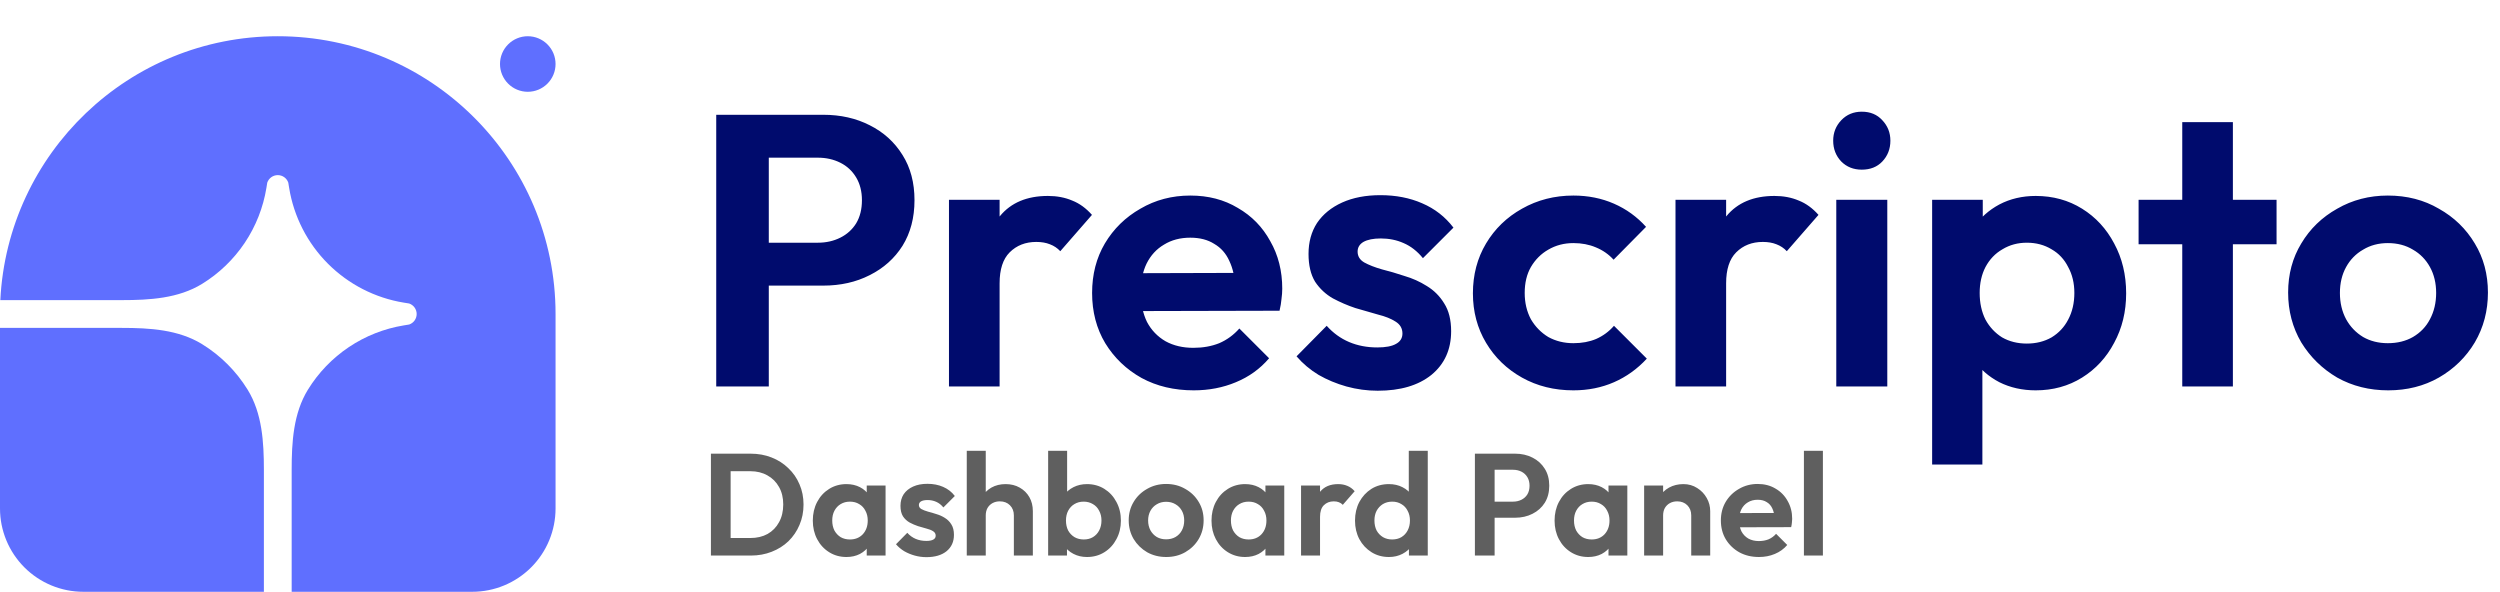
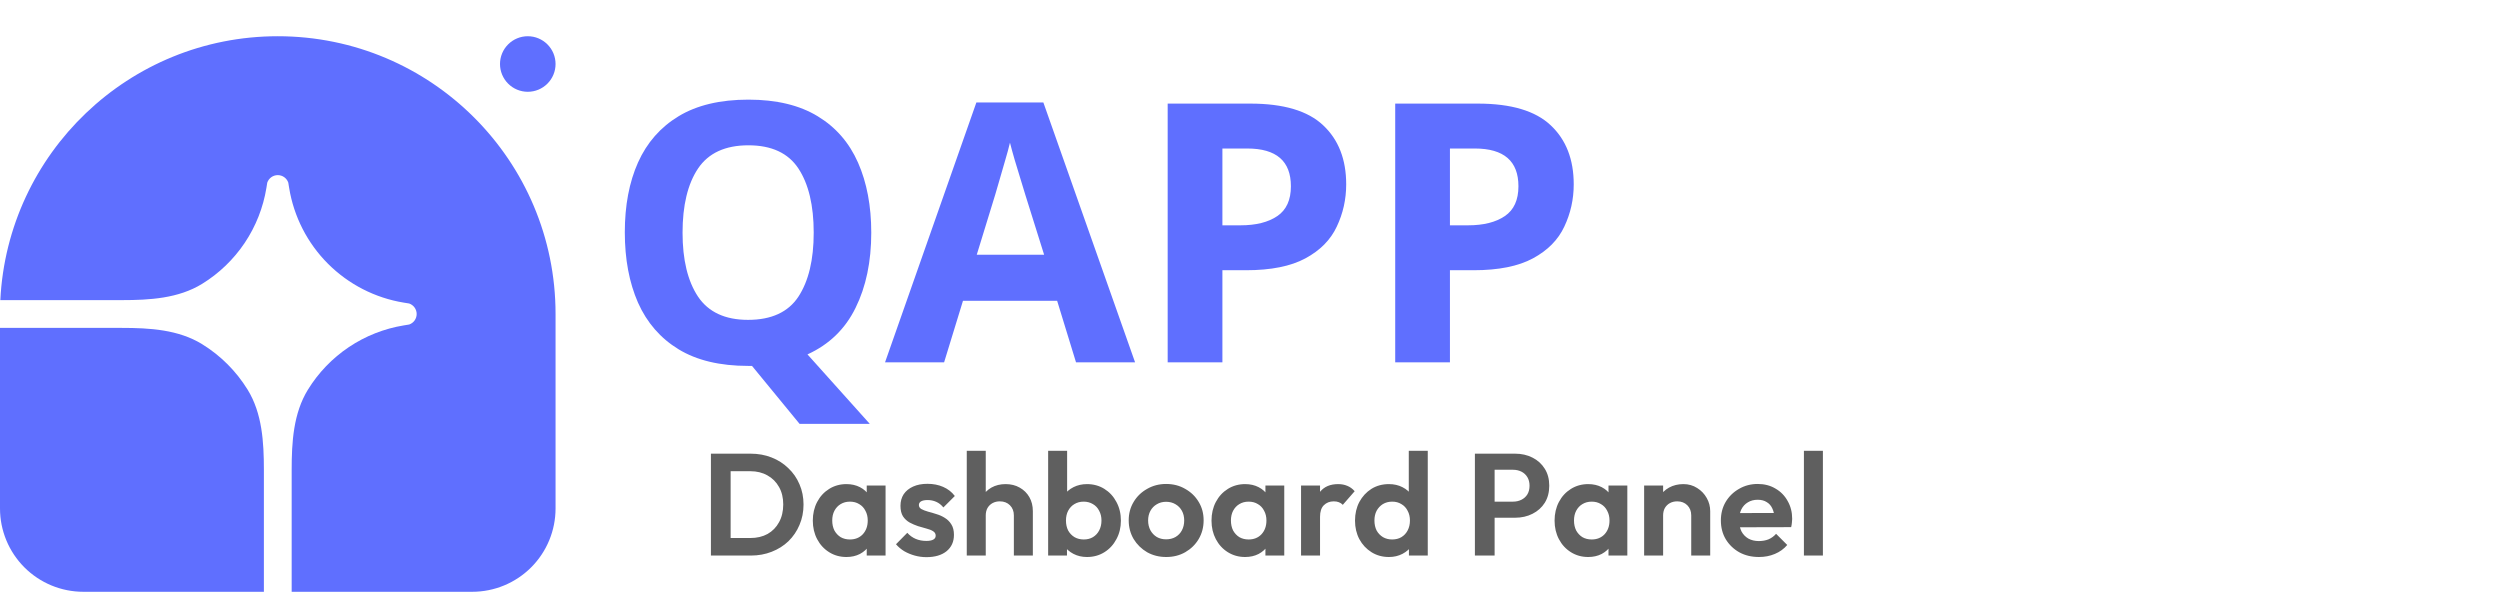
<svg xmlns="http://www.w3.org/2000/svg" width="207" height="49" viewBox="0 0 207 49" fill="none">
  <path d="M23 3C35.703 3 46 13.297 46 26V42.1C46 43.93 45.273 45.685 43.979 46.979C42.685 48.273 40.93 49 39.1 49H24.15V38.91C24.15 36.608 24.29 34.222 25.497 32.263C26.362 30.859 27.518 29.657 28.888 28.738C30.258 27.82 31.81 27.208 33.437 26.942L33.878 26.87C34.059 26.808 34.217 26.691 34.328 26.535C34.44 26.379 34.5 26.192 34.5 26C34.5 25.808 34.44 25.621 34.328 25.465C34.217 25.309 34.059 25.192 33.878 25.129L33.437 25.058C31.059 24.67 28.863 23.544 27.159 21.84C25.456 20.137 24.33 17.941 23.942 15.563L23.87 15.122C23.808 14.941 23.691 14.783 23.535 14.671C23.379 14.56 23.192 14.5 23 14.5C22.808 14.5 22.621 14.56 22.465 14.671C22.309 14.783 22.191 14.941 22.129 15.122L22.058 15.563C21.792 17.19 21.18 18.741 20.261 20.111C19.343 21.481 18.141 22.638 16.737 23.502C14.777 24.71 12.392 24.85 10.09 24.85H0.027C0.629 12.682 10.683 3 23 3Z" fill="#5F6FFF" />
  <path d="M0 27.15H10.09C12.392 27.15 14.777 27.29 16.737 28.498C18.269 29.442 19.558 30.731 20.502 32.263C21.71 34.222 21.85 36.608 21.85 38.91V49H6.9C5.07 49 3.315 48.273 2.021 46.979C0.727 45.685 0 43.93 0 42.1L0 27.15ZM46 5.3C46 5.91 45.758 6.495 45.326 6.926C44.895 7.358 44.31 7.6 43.7 7.6C43.09 7.6 42.505 7.358 42.074 6.926C41.642 6.495 41.4 5.91 41.4 5.3C41.4 4.69 41.642 4.105 42.074 3.674C42.505 3.242 43.09 3 43.7 3C44.31 3 44.895 3.242 45.326 3.674C45.758 4.105 46 4.69 46 5.3Z" fill="#5F6FFF" />
-   <path d="M62.504 23.648V20.096H67.72C68.403 20.096 69.021 19.957 69.576 19.68C70.131 19.403 70.568 19.008 70.888 18.496C71.208 17.963 71.368 17.323 71.368 16.576C71.368 15.851 71.208 15.221 70.888 14.688C70.568 14.155 70.131 13.749 69.576 13.472C69.021 13.195 68.403 13.056 67.72 13.056H62.504V9.504H68.168C69.597 9.504 70.877 9.792 72.008 10.368C73.16 10.944 74.067 11.765 74.728 12.832C75.389 13.877 75.72 15.125 75.72 16.576C75.72 18.027 75.389 19.285 74.728 20.352C74.067 21.397 73.16 22.208 72.008 22.784C70.877 23.36 69.597 23.648 68.168 23.648H62.504ZM59.304 32V9.504H63.656V32H59.304ZM78.575 32V16.544H82.767V32H78.575ZM82.767 23.456L81.135 22.368C81.327 20.469 81.881 18.976 82.799 17.888C83.716 16.779 85.039 16.224 86.767 16.224C87.513 16.224 88.185 16.352 88.783 16.608C89.38 16.843 89.924 17.237 90.415 17.792L87.791 20.8C87.556 20.544 87.268 20.352 86.927 20.224C86.607 20.096 86.233 20.032 85.807 20.032C84.911 20.032 84.175 20.32 83.599 20.896C83.044 21.451 82.767 22.304 82.767 23.456ZM98.842 32.32C97.22 32.32 95.78 31.979 94.522 31.296C93.263 30.592 92.26 29.632 91.514 28.416C90.788 27.2 90.426 25.813 90.426 24.256C90.426 22.72 90.778 21.355 91.482 20.16C92.207 18.944 93.188 17.984 94.426 17.28C95.663 16.555 97.039 16.192 98.554 16.192C100.047 16.192 101.359 16.533 102.49 17.216C103.642 17.877 104.538 18.795 105.178 19.968C105.839 21.12 106.17 22.432 106.17 23.904C106.17 24.181 106.148 24.469 106.106 24.768C106.084 25.045 106.031 25.365 105.946 25.728L92.954 25.76V22.624L103.994 22.592L102.298 23.904C102.255 22.987 102.084 22.219 101.786 21.6C101.508 20.981 101.092 20.512 100.538 20.192C100.004 19.851 99.343 19.68 98.554 19.68C97.722 19.68 96.996 19.872 96.378 20.256C95.759 20.619 95.279 21.141 94.938 21.824C94.618 22.485 94.458 23.275 94.458 24.192C94.458 25.131 94.628 25.952 94.97 26.656C95.332 27.339 95.844 27.872 96.506 28.256C97.167 28.619 97.935 28.8 98.81 28.8C99.599 28.8 100.314 28.672 100.954 28.416C101.594 28.139 102.148 27.733 102.618 27.2L105.082 29.664C104.335 30.539 103.418 31.2 102.33 31.648C101.263 32.096 100.1 32.32 98.842 32.32ZM114.074 32.352C113.2 32.352 112.336 32.235 111.482 32C110.65 31.765 109.882 31.445 109.178 31.04C108.474 30.613 107.866 30.101 107.354 29.504L109.85 26.976C110.384 27.573 111.002 28.021 111.706 28.32C112.41 28.619 113.189 28.768 114.042 28.768C114.725 28.768 115.237 28.672 115.578 28.48C115.941 28.288 116.122 28 116.122 27.616C116.122 27.189 115.93 26.859 115.546 26.624C115.184 26.389 114.704 26.197 114.106 26.048C113.509 25.877 112.88 25.696 112.218 25.504C111.578 25.291 110.96 25.024 110.362 24.704C109.765 24.363 109.274 23.904 108.89 23.328C108.528 22.731 108.346 21.963 108.346 21.024C108.346 20.043 108.581 19.189 109.05 18.464C109.541 17.739 110.234 17.173 111.13 16.768C112.026 16.363 113.082 16.16 114.298 16.16C115.578 16.16 116.73 16.384 117.754 16.832C118.8 17.28 119.664 17.952 120.346 18.848L117.818 21.376C117.349 20.8 116.816 20.384 116.218 20.128C115.642 19.872 115.013 19.744 114.33 19.744C113.712 19.744 113.232 19.84 112.89 20.032C112.57 20.224 112.41 20.491 112.41 20.832C112.41 21.216 112.592 21.515 112.954 21.728C113.338 21.941 113.829 22.133 114.426 22.304C115.024 22.453 115.642 22.635 116.282 22.848C116.944 23.04 117.562 23.317 118.138 23.68C118.736 24.043 119.216 24.523 119.578 25.12C119.962 25.717 120.154 26.485 120.154 27.424C120.154 28.939 119.61 30.144 118.522 31.04C117.434 31.915 115.952 32.352 114.074 32.352ZM130.277 32.32C128.698 32.32 127.28 31.968 126.021 31.264C124.762 30.56 123.77 29.6 123.045 28.384C122.32 27.168 121.957 25.803 121.957 24.288C121.957 22.752 122.32 21.376 123.045 20.16C123.77 18.944 124.762 17.984 126.021 17.28C127.301 16.555 128.72 16.192 130.277 16.192C131.493 16.192 132.613 16.416 133.637 16.864C134.661 17.312 135.546 17.952 136.293 18.784L133.605 21.504C133.2 21.056 132.709 20.715 132.133 20.48C131.578 20.245 130.96 20.128 130.277 20.128C129.509 20.128 128.816 20.309 128.197 20.672C127.6 21.013 127.12 21.493 126.757 22.112C126.416 22.709 126.245 23.424 126.245 24.256C126.245 25.067 126.416 25.792 126.757 26.432C127.12 27.051 127.6 27.541 128.197 27.904C128.816 28.245 129.509 28.416 130.277 28.416C130.981 28.416 131.61 28.299 132.165 28.064C132.741 27.808 133.232 27.445 133.637 26.976L136.357 29.696C135.568 30.549 134.661 31.2 133.637 31.648C132.613 32.096 131.493 32.32 130.277 32.32ZM138.731 32V16.544H142.923V32H138.731ZM142.923 23.456L141.291 22.368C141.483 20.469 142.038 18.976 142.955 17.888C143.872 16.779 145.195 16.224 146.923 16.224C147.67 16.224 148.342 16.352 148.939 16.608C149.536 16.843 150.08 17.237 150.571 17.792L147.947 20.8C147.712 20.544 147.424 20.352 147.083 20.224C146.763 20.096 146.39 20.032 145.963 20.032C145.067 20.032 144.331 20.32 143.755 20.896C143.2 21.451 142.923 22.304 142.923 23.456ZM152.044 32V16.544H156.268V32H152.044ZM154.156 14.048C153.473 14.048 152.908 13.824 152.46 13.376C152.012 12.907 151.788 12.331 151.788 11.648C151.788 10.987 152.012 10.421 152.46 9.952C152.908 9.483 153.473 9.248 154.156 9.248C154.86 9.248 155.425 9.483 155.852 9.952C156.3 10.421 156.524 10.987 156.524 11.648C156.524 12.331 156.3 12.907 155.852 13.376C155.425 13.824 154.86 14.048 154.156 14.048ZM168.557 32.32C167.448 32.32 166.445 32.096 165.549 31.648C164.653 31.179 163.938 30.549 163.405 29.76C162.872 28.971 162.584 28.064 162.541 27.04V21.568C162.584 20.544 162.872 19.637 163.405 18.848C163.96 18.037 164.674 17.397 165.549 16.928C166.445 16.459 167.448 16.224 168.557 16.224C169.986 16.224 171.266 16.576 172.397 17.28C173.528 17.984 174.413 18.944 175.053 20.16C175.714 21.376 176.045 22.752 176.045 24.288C176.045 25.803 175.714 27.168 175.053 28.384C174.413 29.6 173.528 30.56 172.397 31.264C171.266 31.968 169.986 32.32 168.557 32.32ZM167.821 28.448C168.589 28.448 169.272 28.277 169.869 27.936C170.466 27.573 170.925 27.083 171.245 26.464C171.586 25.824 171.757 25.088 171.757 24.256C171.757 23.445 171.586 22.731 171.245 22.112C170.925 21.472 170.466 20.981 169.869 20.64C169.272 20.277 168.589 20.096 167.821 20.096C167.074 20.096 166.402 20.277 165.805 20.64C165.208 20.981 164.738 21.472 164.397 22.112C164.077 22.731 163.917 23.445 163.917 24.256C163.917 25.088 164.077 25.824 164.397 26.464C164.738 27.083 165.197 27.573 165.773 27.936C166.37 28.277 167.053 28.448 167.821 28.448ZM159.981 38.464V16.544H164.173V20.608L163.469 24.352L164.141 28.096V38.464H159.981ZM180.691 32V10.112H184.883V32H180.691ZM177.075 20.224V16.544H188.499V20.224H177.075ZM197.745 32.32C196.188 32.32 194.78 31.968 193.521 31.264C192.284 30.539 191.292 29.568 190.545 28.352C189.82 27.115 189.457 25.739 189.457 24.224C189.457 22.709 189.82 21.355 190.545 20.16C191.27 18.944 192.262 17.984 193.521 17.28C194.78 16.555 196.177 16.192 197.713 16.192C199.292 16.192 200.7 16.555 201.937 17.28C203.196 17.984 204.188 18.944 204.913 20.16C205.638 21.355 206.001 22.709 206.001 24.224C206.001 25.739 205.638 27.115 204.913 28.352C204.188 29.568 203.196 30.539 201.937 31.264C200.7 31.968 199.302 32.32 197.745 32.32ZM197.713 28.416C198.502 28.416 199.196 28.245 199.793 27.904C200.412 27.541 200.881 27.051 201.201 26.432C201.542 25.792 201.713 25.067 201.713 24.256C201.713 23.445 201.542 22.731 201.201 22.112C200.86 21.493 200.39 21.013 199.793 20.672C199.196 20.309 198.502 20.128 197.713 20.128C196.945 20.128 196.262 20.309 195.665 20.672C195.068 21.013 194.598 21.493 194.257 22.112C193.916 22.731 193.745 23.445 193.745 24.256C193.745 25.067 193.916 25.792 194.257 26.432C194.598 27.051 195.068 27.541 195.665 27.904C196.262 28.245 196.945 28.416 197.713 28.416Z" fill="#000B6D" />
+   <text x="50" y="30" font-family="Verdana" font-size="30" font-weight="550" fill="#5F6FFF">QAPP</text>
  <path d="M59.98 46V44.548H62.128C62.672 44.548 63.148 44.436 63.556 44.212C63.964 43.98 64.28 43.656 64.504 43.24C64.736 42.824 64.852 42.332 64.852 41.764C64.852 41.212 64.736 40.732 64.504 40.324C64.272 39.908 63.952 39.588 63.544 39.364C63.136 39.132 62.664 39.016 62.128 39.016H59.944V37.564H62.152C62.776 37.564 63.352 37.668 63.88 37.876C64.416 38.084 64.88 38.38 65.272 38.764C65.672 39.14 65.98 39.584 66.196 40.096C66.42 40.608 66.532 41.168 66.532 41.776C66.532 42.384 66.42 42.948 66.196 43.468C65.98 43.98 65.676 44.428 65.284 44.812C64.892 45.188 64.428 45.48 63.892 45.688C63.364 45.896 62.792 46 62.176 46H59.98ZM58.864 46V37.564H60.496V46H58.864ZM70.085 46.12C69.557 46.12 69.081 45.988 68.657 45.724C68.233 45.46 67.901 45.1 67.661 44.644C67.421 44.188 67.301 43.676 67.301 43.108C67.301 42.532 67.421 42.016 67.661 41.56C67.901 41.104 68.233 40.744 68.657 40.48C69.081 40.216 69.557 40.084 70.085 40.084C70.501 40.084 70.873 40.168 71.201 40.336C71.529 40.504 71.789 40.74 71.981 41.044C72.181 41.34 72.289 41.676 72.305 42.052V44.14C72.289 44.524 72.181 44.864 71.981 45.16C71.789 45.456 71.529 45.692 71.201 45.868C70.873 46.036 70.501 46.12 70.085 46.12ZM70.373 44.668C70.813 44.668 71.169 44.524 71.441 44.236C71.713 43.94 71.849 43.56 71.849 43.096C71.849 42.792 71.785 42.524 71.657 42.292C71.537 42.052 71.365 41.868 71.141 41.74C70.925 41.604 70.669 41.536 70.373 41.536C70.085 41.536 69.829 41.604 69.605 41.74C69.389 41.868 69.217 42.052 69.089 42.292C68.969 42.524 68.909 42.792 68.909 43.096C68.909 43.408 68.969 43.684 69.089 43.924C69.217 44.156 69.389 44.34 69.605 44.476C69.829 44.604 70.085 44.668 70.373 44.668ZM71.765 46V44.44L72.017 43.024L71.765 41.632V40.204H73.325V46H71.765ZM76.707 46.132C76.379 46.132 76.055 46.088 75.736 46C75.424 45.912 75.135 45.792 74.871 45.64C74.608 45.48 74.379 45.288 74.188 45.064L75.124 44.116C75.323 44.34 75.555 44.508 75.82 44.62C76.084 44.732 76.376 44.788 76.695 44.788C76.951 44.788 77.144 44.752 77.272 44.68C77.407 44.608 77.475 44.5 77.475 44.356C77.475 44.196 77.403 44.072 77.26 43.984C77.124 43.896 76.944 43.824 76.719 43.768C76.496 43.704 76.26 43.636 76.011 43.564C75.772 43.484 75.54 43.384 75.316 43.264C75.091 43.136 74.907 42.964 74.763 42.748C74.627 42.524 74.559 42.236 74.559 41.884C74.559 41.516 74.647 41.196 74.823 40.924C75.007 40.652 75.267 40.44 75.603 40.288C75.939 40.136 76.335 40.06 76.791 40.06C77.272 40.06 77.704 40.144 78.088 40.312C78.48 40.48 78.803 40.732 79.059 41.068L78.112 42.016C77.936 41.8 77.736 41.644 77.511 41.548C77.296 41.452 77.059 41.404 76.803 41.404C76.572 41.404 76.391 41.44 76.263 41.512C76.144 41.584 76.084 41.684 76.084 41.812C76.084 41.956 76.151 42.068 76.287 42.148C76.431 42.228 76.615 42.3 76.84 42.364C77.064 42.42 77.296 42.488 77.535 42.568C77.784 42.64 78.016 42.744 78.231 42.88C78.456 43.016 78.635 43.196 78.772 43.42C78.915 43.644 78.987 43.932 78.987 44.284C78.987 44.852 78.784 45.304 78.376 45.64C77.968 45.968 77.412 46.132 76.707 46.132ZM83.948 46V42.676C83.948 42.332 83.84 42.052 83.624 41.836C83.408 41.62 83.128 41.512 82.784 41.512C82.56 41.512 82.36 41.56 82.184 41.656C82.008 41.752 81.868 41.888 81.764 42.064C81.668 42.24 81.62 42.444 81.62 42.676L81.008 42.364C81.008 41.908 81.104 41.512 81.296 41.176C81.488 40.832 81.752 40.564 82.088 40.372C82.432 40.18 82.824 40.084 83.264 40.084C83.704 40.084 84.092 40.18 84.428 40.372C84.772 40.564 85.04 40.828 85.232 41.164C85.424 41.5 85.52 41.888 85.52 42.328V46H83.948ZM80.048 46V37.324H81.62V46H80.048ZM90.002 46.12C89.586 46.12 89.21 46.032 88.874 45.856C88.538 45.68 88.27 45.44 88.07 45.136C87.87 44.832 87.762 44.492 87.746 44.116V42.052C87.762 41.676 87.87 41.34 88.07 41.044C88.278 40.74 88.55 40.504 88.886 40.336C89.222 40.168 89.594 40.084 90.002 40.084C90.538 40.084 91.018 40.216 91.442 40.48C91.866 40.744 92.198 41.104 92.438 41.56C92.686 42.016 92.81 42.532 92.81 43.108C92.81 43.676 92.686 44.188 92.438 44.644C92.198 45.1 91.866 45.46 91.442 45.724C91.018 45.988 90.538 46.12 90.002 46.12ZM89.738 44.668C90.026 44.668 90.278 44.604 90.494 44.476C90.718 44.34 90.89 44.156 91.01 43.924C91.138 43.684 91.202 43.408 91.202 43.096C91.202 42.792 91.138 42.524 91.01 42.292C90.89 42.052 90.718 41.868 90.494 41.74C90.27 41.604 90.014 41.536 89.726 41.536C89.438 41.536 89.182 41.604 88.958 41.74C88.742 41.868 88.57 42.052 88.442 42.292C88.322 42.524 88.262 42.792 88.262 43.096C88.262 43.408 88.322 43.684 88.442 43.924C88.57 44.156 88.746 44.34 88.97 44.476C89.194 44.604 89.45 44.668 89.738 44.668ZM86.786 46V37.324H88.358V41.632L88.094 43.024L88.346 44.44V46H86.786ZM96.564 46.12C95.981 46.12 95.453 45.988 94.981 45.724C94.516 45.452 94.144 45.088 93.865 44.632C93.593 44.168 93.457 43.652 93.457 43.084C93.457 42.516 93.593 42.008 93.865 41.56C94.136 41.104 94.508 40.744 94.981 40.48C95.453 40.208 95.977 40.072 96.552 40.072C97.144 40.072 97.672 40.208 98.136 40.48C98.609 40.744 98.981 41.104 99.252 41.56C99.525 42.008 99.66 42.516 99.66 43.084C99.66 43.652 99.525 44.168 99.252 44.632C98.981 45.088 98.609 45.452 98.136 45.724C97.672 45.988 97.148 46.12 96.564 46.12ZM96.552 44.656C96.849 44.656 97.109 44.592 97.332 44.464C97.564 44.328 97.74 44.144 97.861 43.912C97.989 43.672 98.052 43.4 98.052 43.096C98.052 42.792 97.989 42.524 97.861 42.292C97.733 42.06 97.556 41.88 97.332 41.752C97.109 41.616 96.849 41.548 96.552 41.548C96.264 41.548 96.008 41.616 95.784 41.752C95.561 41.88 95.385 42.06 95.257 42.292C95.129 42.524 95.064 42.792 95.064 43.096C95.064 43.4 95.129 43.672 95.257 43.912C95.385 44.144 95.561 44.328 95.784 44.464C96.008 44.592 96.264 44.656 96.552 44.656ZM103.097 46.12C102.569 46.12 102.093 45.988 101.669 45.724C101.245 45.46 100.913 45.1 100.673 44.644C100.433 44.188 100.313 43.676 100.313 43.108C100.313 42.532 100.433 42.016 100.673 41.56C100.913 41.104 101.245 40.744 101.669 40.48C102.093 40.216 102.569 40.084 103.097 40.084C103.513 40.084 103.885 40.168 104.213 40.336C104.541 40.504 104.801 40.74 104.993 41.044C105.193 41.34 105.301 41.676 105.317 42.052V44.14C105.301 44.524 105.193 44.864 104.993 45.16C104.801 45.456 104.541 45.692 104.213 45.868C103.885 46.036 103.513 46.12 103.097 46.12ZM103.385 44.668C103.825 44.668 104.181 44.524 104.453 44.236C104.725 43.94 104.861 43.56 104.861 43.096C104.861 42.792 104.797 42.524 104.669 42.292C104.549 42.052 104.377 41.868 104.153 41.74C103.937 41.604 103.681 41.536 103.385 41.536C103.097 41.536 102.841 41.604 102.617 41.74C102.401 41.868 102.229 42.052 102.101 42.292C101.981 42.524 101.921 42.792 101.921 43.096C101.921 43.408 101.981 43.684 102.101 43.924C102.229 44.156 102.401 44.34 102.617 44.476C102.841 44.604 103.097 44.668 103.385 44.668ZM104.777 46V44.44L105.029 43.024L104.777 41.632V40.204H106.337V46H104.777ZM107.727 46V40.204H109.299V46H107.727ZM109.299 42.796L108.687 42.388C108.759 41.676 108.967 41.116 109.311 40.708C109.655 40.292 110.151 40.084 110.799 40.084C111.079 40.084 111.331 40.132 111.555 40.228C111.779 40.316 111.983 40.464 112.167 40.672L111.183 41.8C111.095 41.704 110.987 41.632 110.859 41.584C110.739 41.536 110.599 41.512 110.439 41.512C110.103 41.512 109.827 41.62 109.611 41.836C109.403 42.044 109.299 42.364 109.299 42.796ZM115.003 46.12C114.467 46.12 113.987 45.988 113.563 45.724C113.139 45.46 112.803 45.1 112.555 44.644C112.315 44.188 112.195 43.676 112.195 43.108C112.195 42.532 112.315 42.016 112.555 41.56C112.803 41.104 113.135 40.744 113.551 40.48C113.975 40.216 114.459 40.084 115.003 40.084C115.419 40.084 115.791 40.168 116.119 40.336C116.455 40.504 116.723 40.74 116.923 41.044C117.131 41.34 117.243 41.676 117.259 42.052V44.116C117.243 44.492 117.135 44.832 116.935 45.136C116.735 45.44 116.467 45.68 116.131 45.856C115.795 46.032 115.419 46.12 115.003 46.12ZM115.267 44.668C115.563 44.668 115.819 44.604 116.035 44.476C116.259 44.34 116.431 44.156 116.551 43.924C116.679 43.684 116.743 43.408 116.743 43.096C116.743 42.792 116.679 42.524 116.551 42.292C116.431 42.052 116.259 41.868 116.035 41.74C115.819 41.604 115.567 41.536 115.279 41.536C114.983 41.536 114.723 41.604 114.499 41.74C114.283 41.876 114.111 42.06 113.983 42.292C113.863 42.524 113.803 42.792 113.803 43.096C113.803 43.408 113.863 43.684 113.983 43.924C114.111 44.156 114.287 44.34 114.511 44.476C114.735 44.604 114.987 44.668 115.267 44.668ZM118.219 46H116.659V44.44L116.911 43.024L116.647 41.632V37.324H118.219V46ZM123.322 42.868V41.536H125.278C125.534 41.536 125.766 41.484 125.974 41.38C126.182 41.276 126.346 41.128 126.466 40.936C126.586 40.736 126.646 40.496 126.646 40.216C126.646 39.944 126.586 39.708 126.466 39.508C126.346 39.308 126.182 39.156 125.974 39.052C125.766 38.948 125.534 38.896 125.278 38.896H123.322V37.564H125.446C125.982 37.564 126.462 37.672 126.886 37.888C127.318 38.104 127.658 38.412 127.906 38.812C128.154 39.204 128.278 39.672 128.278 40.216C128.278 40.76 128.154 41.232 127.906 41.632C127.658 42.024 127.318 42.328 126.886 42.544C126.462 42.76 125.982 42.868 125.446 42.868H123.322ZM122.122 46V37.564H123.754V46H122.122ZM131.503 46.12C130.975 46.12 130.499 45.988 130.075 45.724C129.651 45.46 129.319 45.1 129.079 44.644C128.839 44.188 128.719 43.676 128.719 43.108C128.719 42.532 128.839 42.016 129.079 41.56C129.319 41.104 129.651 40.744 130.075 40.48C130.499 40.216 130.975 40.084 131.503 40.084C131.919 40.084 132.291 40.168 132.619 40.336C132.947 40.504 133.207 40.74 133.399 41.044C133.599 41.34 133.707 41.676 133.723 42.052V44.14C133.707 44.524 133.599 44.864 133.399 45.16C133.207 45.456 132.947 45.692 132.619 45.868C132.291 46.036 131.919 46.12 131.503 46.12ZM131.791 44.668C132.231 44.668 132.587 44.524 132.859 44.236C133.131 43.94 133.267 43.56 133.267 43.096C133.267 42.792 133.203 42.524 133.075 42.292C132.955 42.052 132.783 41.868 132.559 41.74C132.343 41.604 132.087 41.536 131.791 41.536C131.503 41.536 131.247 41.604 131.023 41.74C130.807 41.868 130.635 42.052 130.507 42.292C130.387 42.524 130.327 42.792 130.327 43.096C130.327 43.408 130.387 43.684 130.507 43.924C130.635 44.156 130.807 44.34 131.023 44.476C131.247 44.604 131.503 44.668 131.791 44.668ZM133.183 46V44.44L133.435 43.024L133.183 41.632V40.204H134.743V46H133.183ZM140.034 46V42.676C140.034 42.332 139.926 42.052 139.71 41.836C139.494 41.62 139.214 41.512 138.87 41.512C138.646 41.512 138.446 41.56 138.27 41.656C138.094 41.752 137.954 41.888 137.85 42.064C137.754 42.24 137.706 42.444 137.706 42.676L137.094 42.364C137.094 41.908 137.19 41.512 137.382 41.176C137.582 40.832 137.854 40.564 138.198 40.372C138.55 40.18 138.946 40.084 139.386 40.084C139.81 40.084 140.19 40.192 140.526 40.408C140.862 40.616 141.126 40.892 141.318 41.236C141.51 41.572 141.605 41.936 141.605 42.328V46H140.034ZM136.134 46V40.204H137.706V46H136.134ZM145.644 46.12C145.036 46.12 144.496 45.992 144.024 45.736C143.552 45.472 143.176 45.112 142.896 44.656C142.624 44.2 142.488 43.68 142.488 43.096C142.488 42.52 142.62 42.008 142.884 41.56C143.156 41.104 143.524 40.744 143.988 40.48C144.452 40.208 144.968 40.072 145.536 40.072C146.096 40.072 146.588 40.2 147.012 40.456C147.444 40.704 147.78 41.048 148.02 41.488C148.268 41.92 148.392 42.412 148.392 42.964C148.392 43.068 148.384 43.176 148.368 43.288C148.36 43.392 148.34 43.512 148.308 43.648L143.436 43.66V42.484L147.576 42.472L146.94 42.964C146.924 42.62 146.86 42.332 146.748 42.1C146.644 41.868 146.488 41.692 146.28 41.572C146.08 41.444 145.832 41.38 145.536 41.38C145.224 41.38 144.952 41.452 144.72 41.596C144.488 41.732 144.308 41.928 144.18 42.184C144.06 42.432 144 42.728 144 43.072C144 43.424 144.064 43.732 144.192 43.996C144.328 44.252 144.52 44.452 144.768 44.596C145.016 44.732 145.304 44.8 145.632 44.8C145.928 44.8 146.196 44.752 146.436 44.656C146.676 44.552 146.884 44.4 147.06 44.2L147.984 45.124C147.704 45.452 147.36 45.7 146.952 45.868C146.552 46.036 146.116 46.12 145.644 46.12ZM149.364 46V37.324H150.936V46H149.364Z" fill="#5F5F5F" />
</svg>
